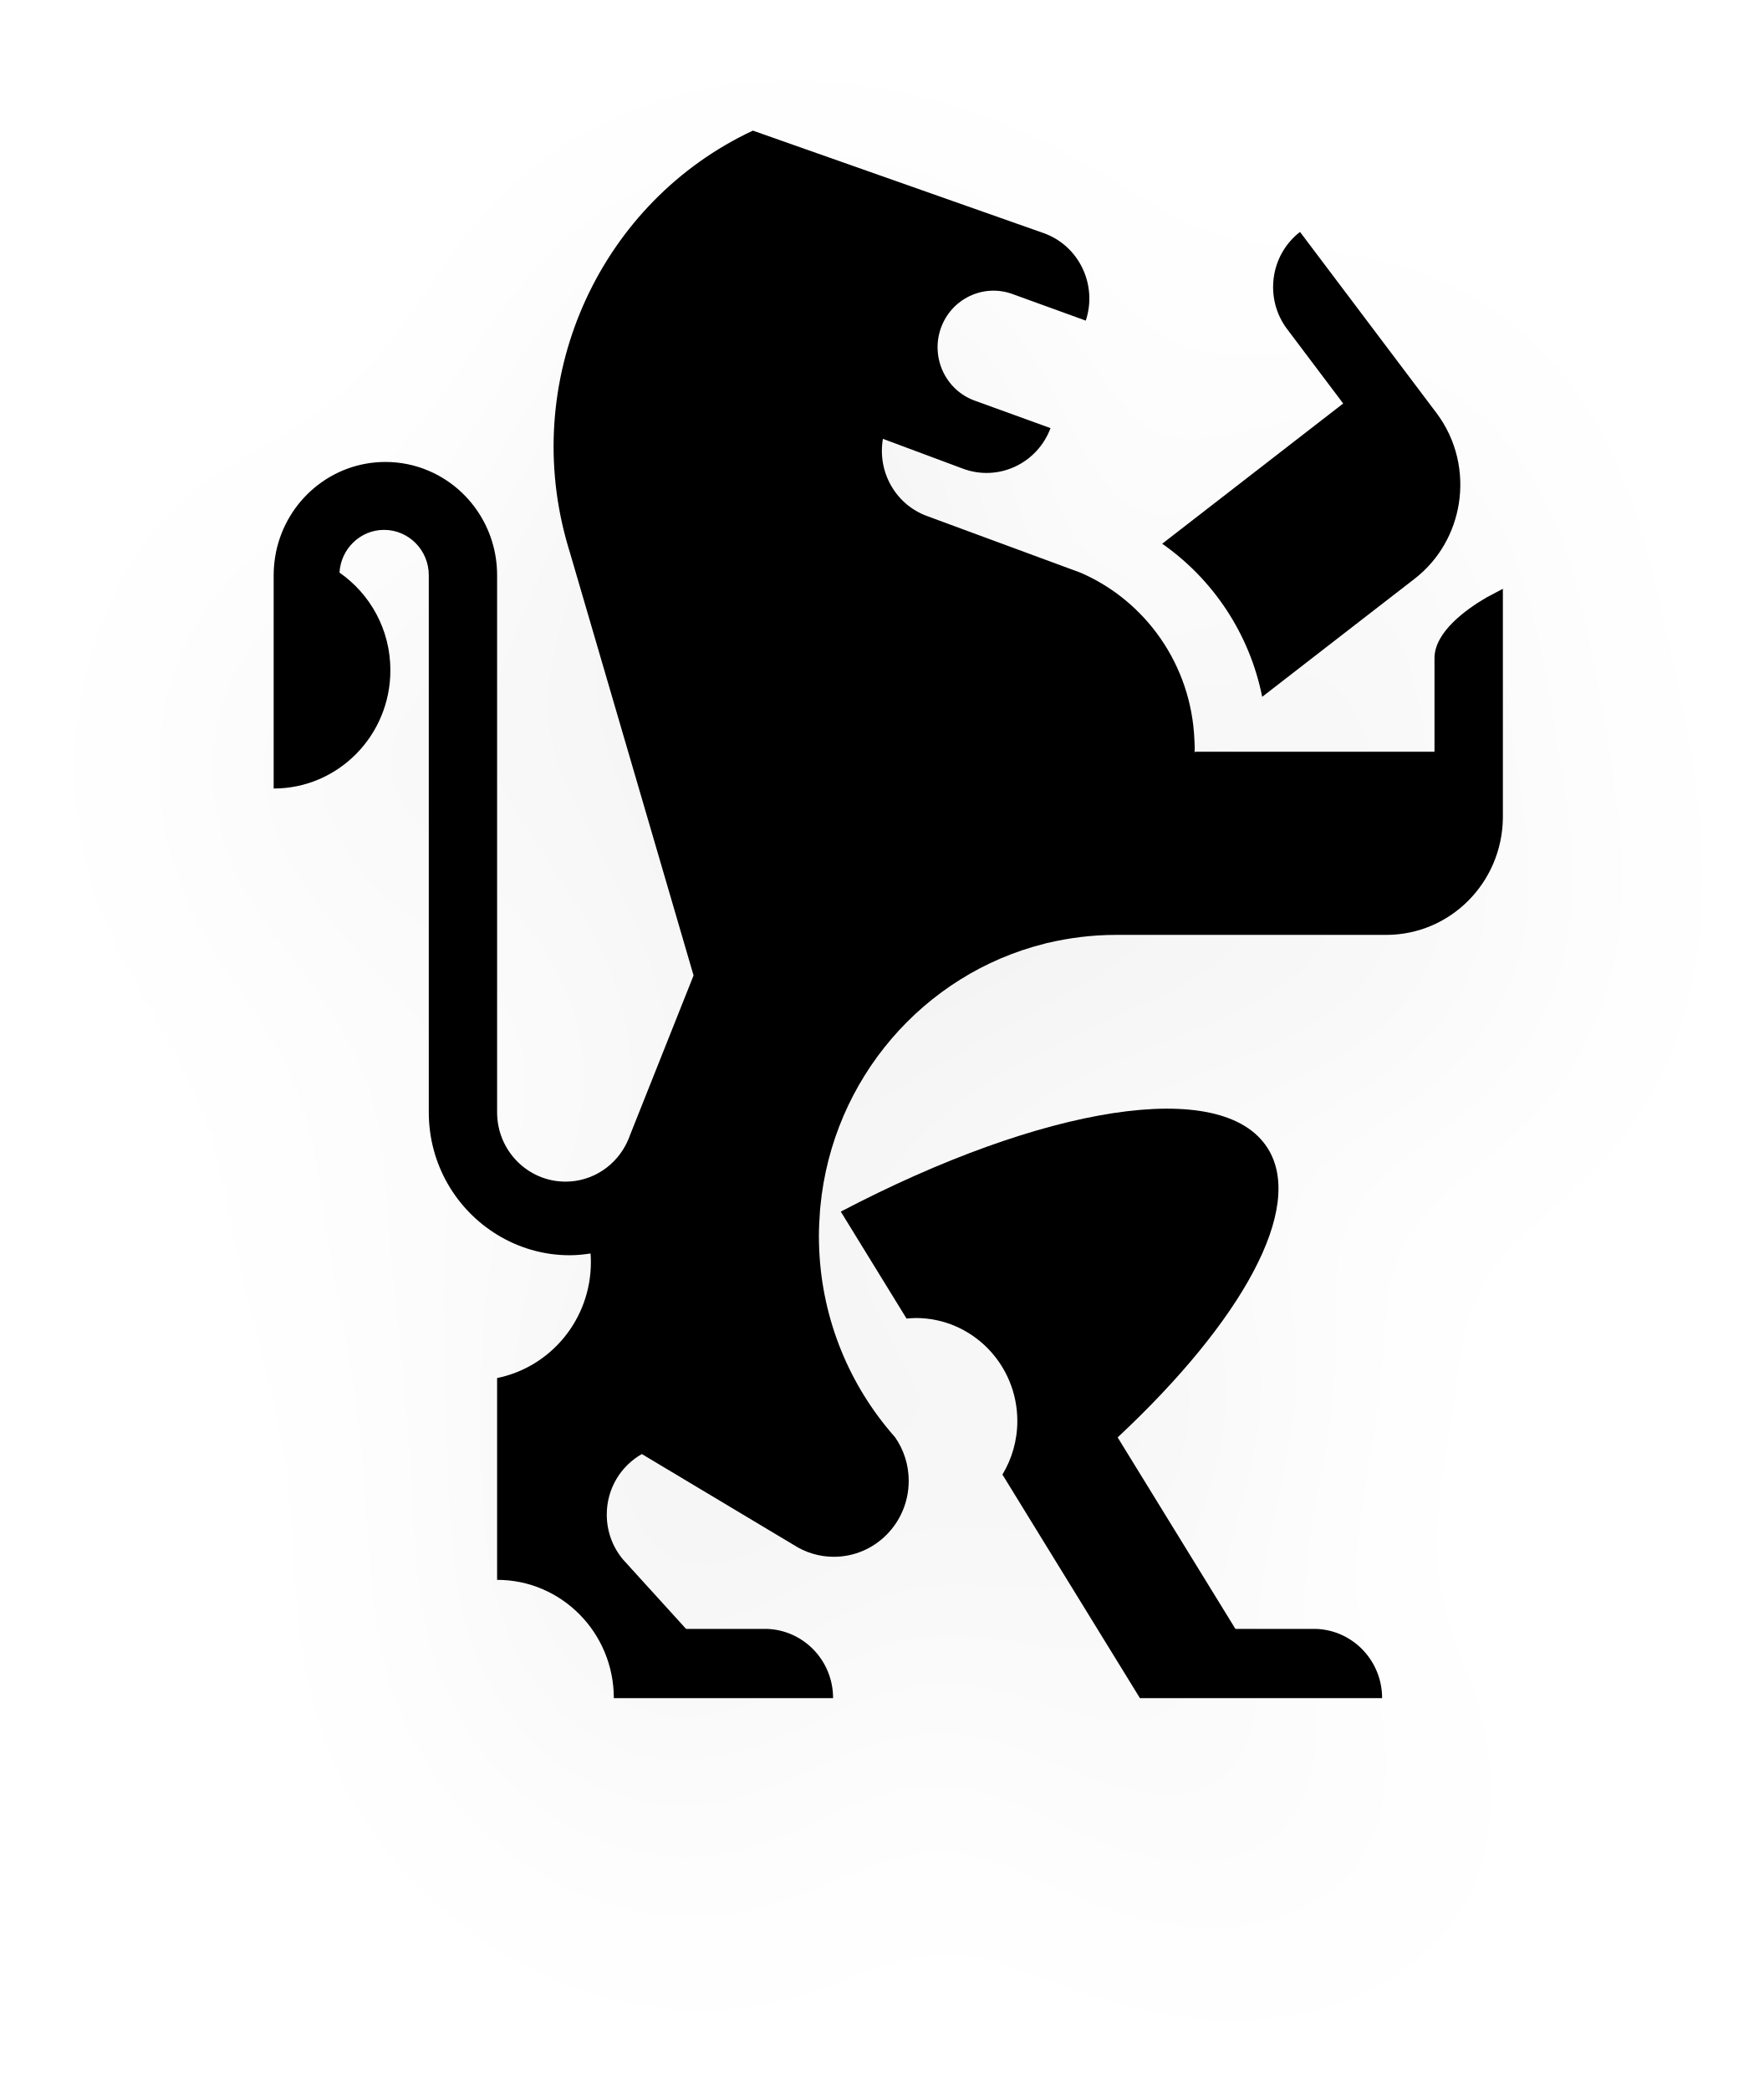
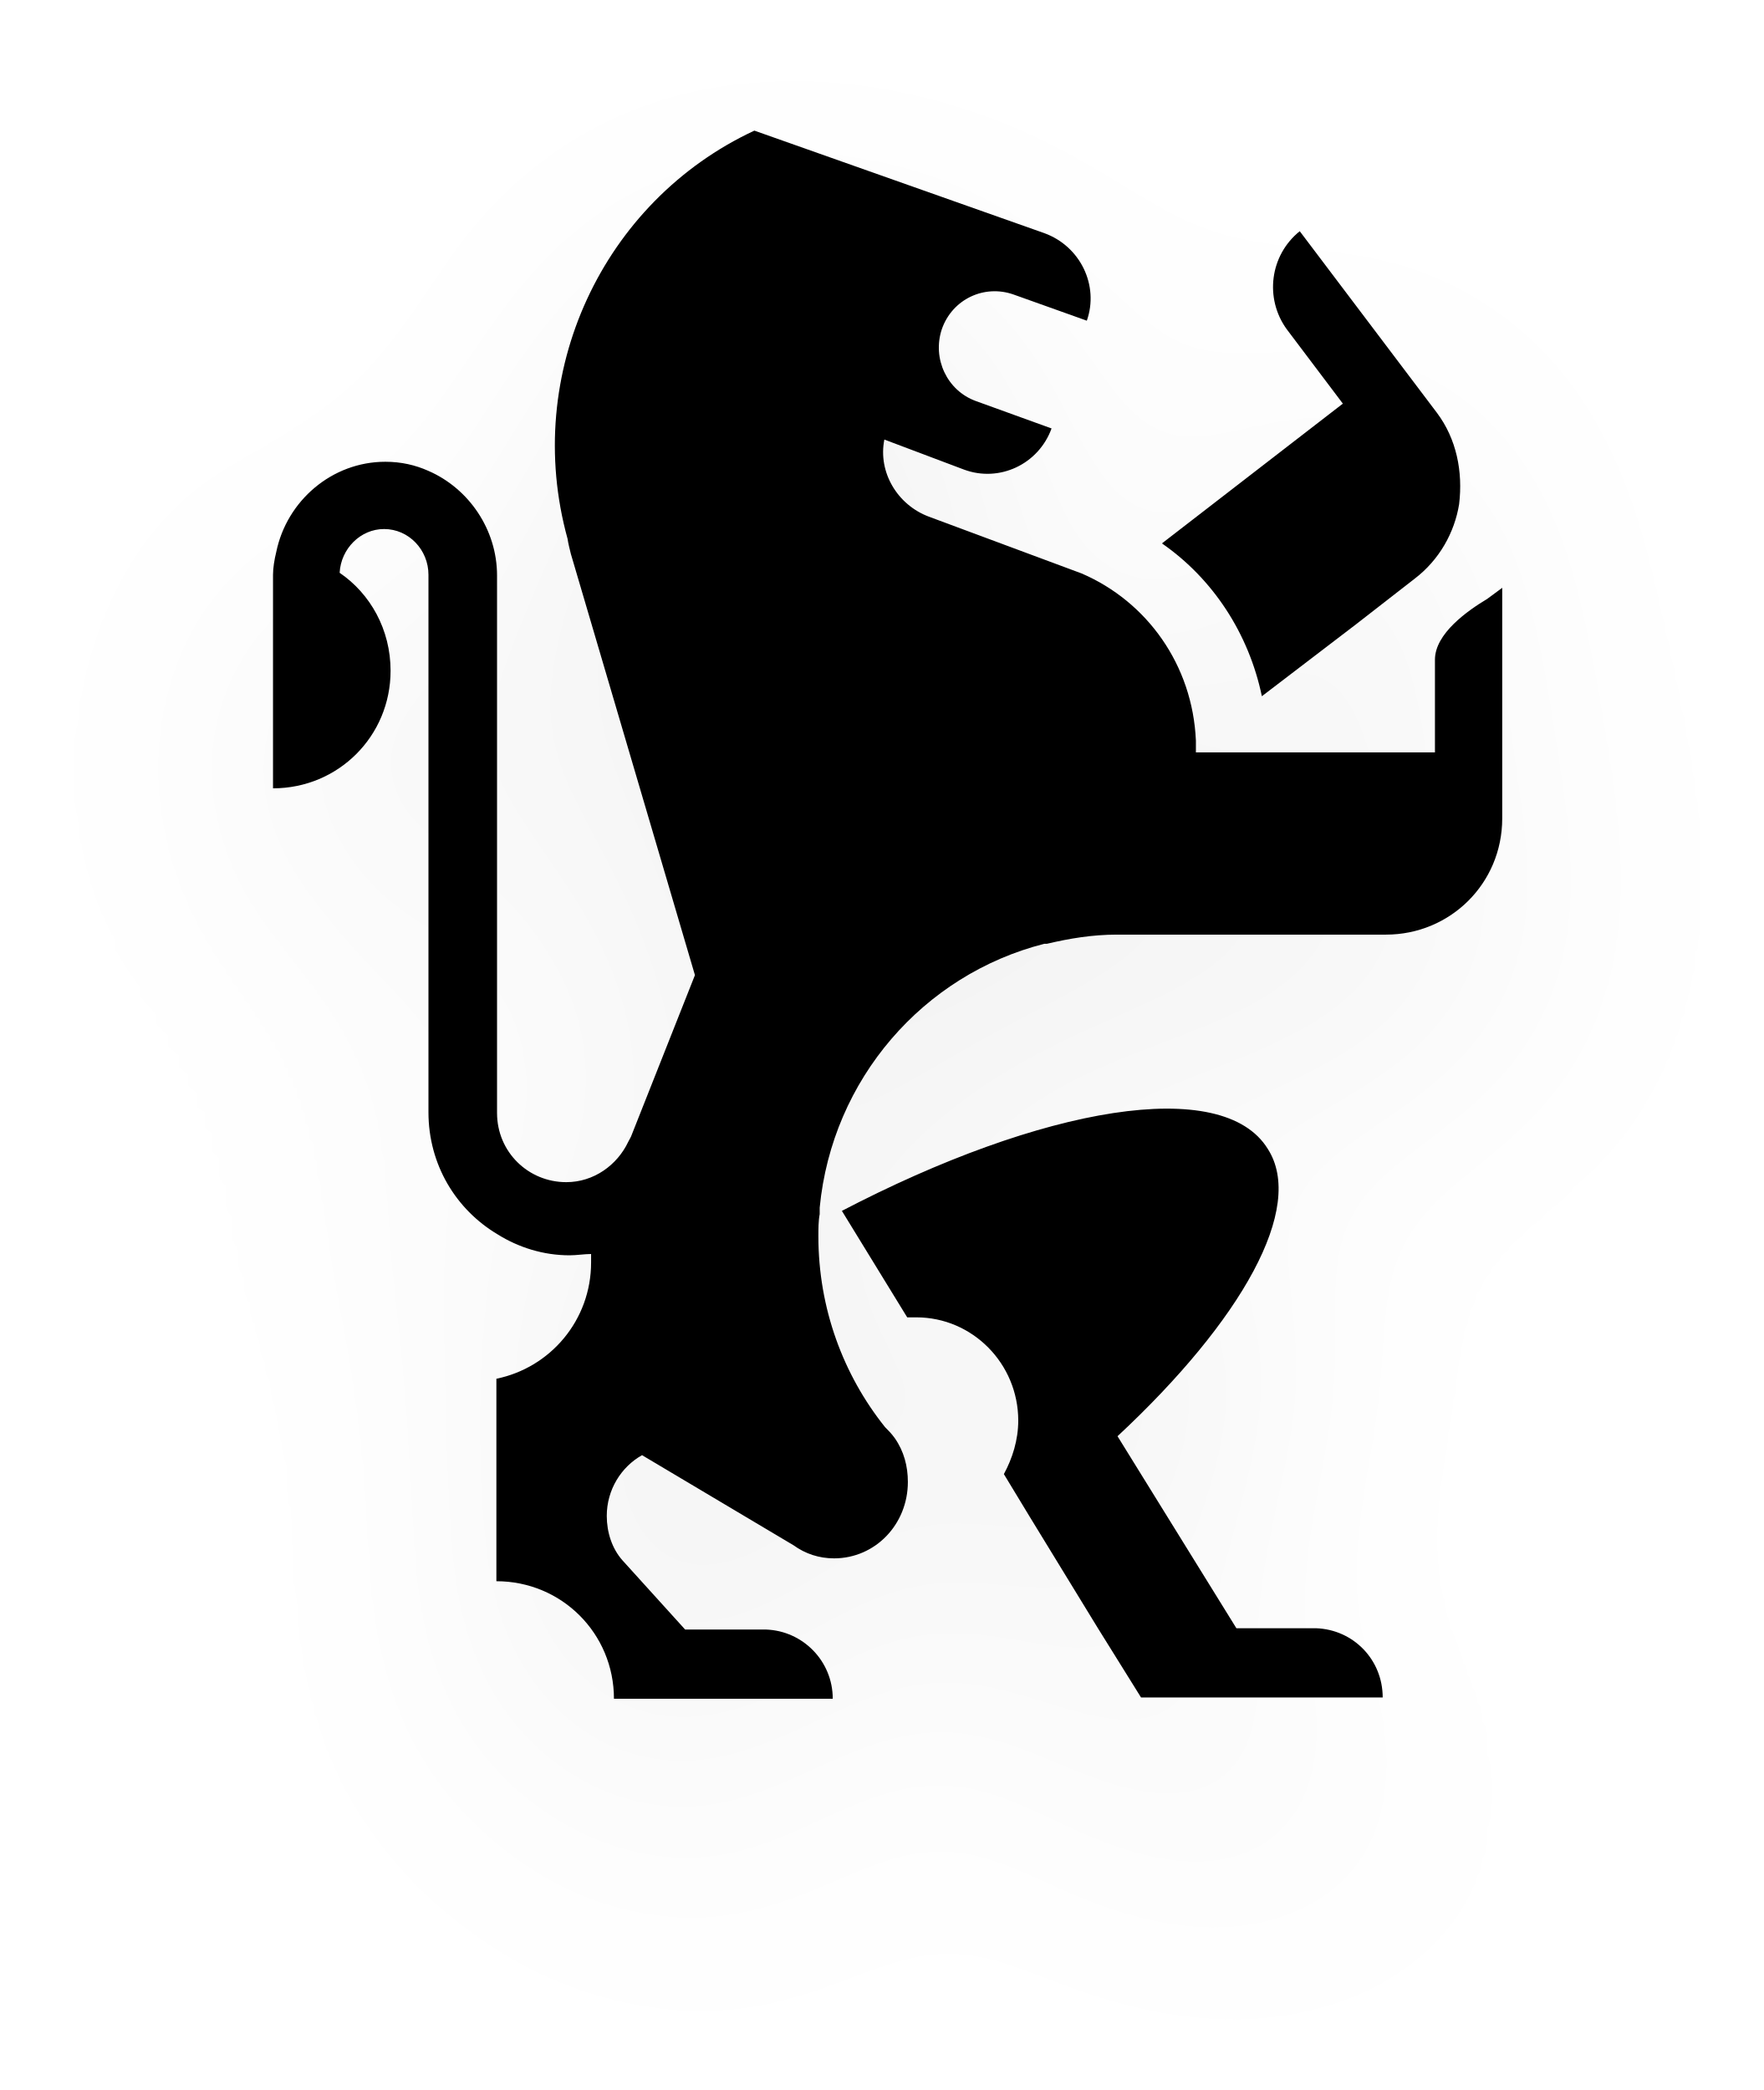
- <svg xmlns="http://www.w3.org/2000/svg" width="27px" height="32px" viewBox="0 0 27 32" version="1.1">
+ <svg xmlns="http://www.w3.org/2000/svg" width="27" height="32">
  <defs>
-     <filter x="-50%" y="-50%" width="200%" height="200%" filterUnits="objectBoundingBox" id="filter-1">
-       <feOffset dx="0" dy="2" in="SourceAlpha" result="shadowOffsetOuter1" />
+     <filter id="a" width="200%" height="200%" x="-50%" y="-50%" filterUnits="objectBoundingBox">
+       <feOffset dy="2" in="SourceAlpha" result="shadowOffsetOuter1" />
      <feGaussianBlur stdDeviation="2" in="shadowOffsetOuter1" result="shadowBlurOuter1" />
-       <feColorMatrix values="0 0 0 0 0   0 0 0 0 0   0 0 0 0 0  0 0 0 0.05 0" type="matrix" in="shadowBlurOuter1" result="shadowMatrixOuter1" />
+       <feColorMatrix values="0 0 0 0 0 0 0 0 0 0 0 0 0 0 0 0 0 0 0.05 0" in="shadowBlurOuter1" result="shadowMatrixOuter1" />
      <feMerge>
        <feMergeNode in="shadowMatrixOuter1" />
        <feMergeNode in="SourceGraphic" />
      </feMerge>
    </filter>
  </defs>
-   <g id="OPt-2" stroke="none" stroke-width="1" fill="none" fill-rule="evenodd">
-     <g id="prog2_pro3_Mobile-Portrait_opt2-Copy-2" transform="translate(-10, -15)" fill="#000000">
-       <g id="nav">
-         <g id="Group-6" filter="url(#filter-1)">
-           <g id="ic_home" transform="translate(14, 17)">
-             <g id="Group" transform="translate(9.6, 12) scale(-1, 1) translate(-9.6, -12) ">
-               <path d="M1.542,6.862 L2.436,7.554 L3.875,8.669 C4.069,7.7 4.63,6.867 5.406,6.325 L2.635,4.178 L3.493,3.039 C3.844,2.573 3.756,1.907 3.296,1.551 L1.207,4.323 C0.898,4.733 0.79,5.235 0.864,5.708 C0.934,6.15 1.163,6.568 1.542,6.862 L1.542,6.862 Z" id="Shape" />
-               <path d="M10.327,16.551 C7.236,14.931 4.483,14.473 3.788,15.585 C3.218,16.499 4.188,18.233 6.088,20.008 L4.285,22.94 L3.057,22.94 C2.492,22.956 2.039,23.424 2.039,24 L3.633,24 L5.747,24 L6.399,22.94 L7.444,21.241 L7.852,20.577 C7.708,20.338 7.624,20.057 7.624,19.757 C7.624,18.886 8.321,18.18 9.18,18.18 C9.227,18.18 9.274,18.185 9.32,18.189 L10.327,16.551 L10.327,16.551 Z" id="Shape" />
-               <path d="M18.974,6.453 C18.812,5.665 18.124,5.073 17.299,5.073 C17.064,5.073 16.839,5.121 16.635,5.209 C16.021,5.471 15.589,6.088 15.589,6.807 L15.589,15.031 C15.589,15.617 15.12,16.092 14.542,16.092 C14.121,16.092 13.759,15.84 13.593,15.476 C13.578,15.444 13.565,15.411 13.553,15.377 L12.581,12.935 L14.468,6.481 C14.469,6.477 14.471,6.472 14.472,6.468 C14.495,6.396 14.515,6.323 14.535,6.251 C15.222,3.722 13.986,1.082 11.673,0 L7.23,1.566 C6.684,1.755 6.393,2.356 6.576,2.909 L7.701,2.501 C8.146,2.34 8.636,2.575 8.795,3.025 C8.954,3.476 8.722,3.973 8.277,4.134 L7.116,4.555 C7.319,5.099 7.916,5.377 8.456,5.176 L9.682,4.719 C9.769,5.22 9.492,5.725 9.004,5.902 L6.655,6.769 C5.664,7.198 4.961,8.176 4.913,9.325 C4.911,9.367 4.908,9.409 4.908,9.452 C4.908,9.478 4.911,9.504 4.911,9.53 C4.907,9.518 4.904,9.51 4.904,9.51 L1.237,9.51 L1.237,8.076 C1.237,7.676 0.749,7.327 0.439,7.147 L0.19,7.015 L0.19,10.528 C0.204,11.517 0.997,12.314 1.976,12.314 L6.111,12.314 C6.478,12.314 6.834,12.359 7.175,12.441 C7.158,12.437 7.142,12.431 7.125,12.426 C7.143,12.432 7.161,12.437 7.179,12.441 C7.19,12.444 7.2,12.447 7.211,12.45 C9.054,12.912 10.454,14.514 10.64,16.477 C10.644,16.511 10.646,16.545 10.648,16.58 C10.656,16.694 10.662,16.808 10.662,16.924 C10.662,18.028 10.278,19.042 9.639,19.836 C9.593,19.894 9.544,19.951 9.495,20.007 C9.364,20.196 9.287,20.425 9.287,20.673 C9.287,21.315 9.8,21.836 10.434,21.836 C10.661,21.836 10.873,21.768 11.052,21.652 L13.373,20.263 C13.694,20.445 13.91,20.791 13.91,21.19 C13.91,21.453 13.816,21.694 13.659,21.88 L12.696,22.94 L11.52,22.94 L11.52,22.94 L11.463,22.94 C10.898,22.956 10.445,23.424 10.445,24 L12.538,24 L12.538,24 L13.802,24 C13.802,23 14.602,22.189 15.589,22.189 L15.589,19.099 C14.77,18.934 14.153,18.202 14.153,17.323 C14.153,17.279 14.155,17.236 14.158,17.192 C14.263,17.208 14.369,17.219 14.478,17.219 C14.885,17.219 15.264,17.103 15.589,16.904 C16.215,16.521 16.635,15.827 16.635,15.031 L16.635,6.807 C16.635,6.424 16.942,6.113 17.32,6.113 C17.684,6.113 17.981,6.403 18.002,6.767 C17.532,7.094 17.223,7.641 17.223,8.262 C17.223,9.263 18.023,10.073 19.01,10.073 L19.01,6.807 C19.01,6.686 18.997,6.567 18.974,6.453 L18.974,6.453 Z" id="Shape" />
+   <g fill="none">
+     <g fill="#000">
+       <g>
+         <g filter="url(#a)" transform="translate(-10 -15)">
+           <g>
+             <g>
+               <path d="M31.66 23.86l-.9.7-1.44 1.1c-.2-.96-.75-1.8-1.53-2.34l2.77-2.14-.86-1.14c-.34-.47-.26-1.13.2-1.5l2.1 2.78c.3.4.4.9.34 1.4-.07.43-.3.85-.68 1.14zM22.87 33.55c3.1-1.62 5.85-2.08 6.54-.96.58.9-.4 2.63-2.3 4.4l1.82 2.94h1.22c.57.02 1.02.48 1.02 1.06h-3.7l-.66-1.06-1.04-1.7-.4-.66c.13-.24.22-.52.22-.82 0-.87-.7-1.58-1.56-1.58-.05 0-.1 0-.14 0l-1-1.63zM14.23 23.45c.16-.78.85-1.38 1.67-1.38.24 0 .46.05.66.14.62.27 1.05.9 1.05 1.6v8.23c0 .6.48 1.06 1.06 1.06.42 0 .78-.26.95-.62.02-.04.04-.07.05-.1l.97-2.45-1.9-6.45c-.02-.08-.04-.16-.05-.23-.7-2.53.54-5.17 2.86-6.25l4.44 1.57c.55.2.84.8.65 1.34l-1.12-.4c-.45-.16-.94.07-1.1.53-.15.45.08.94.52 1.1l1.16.42c-.2.55-.8.83-1.34.63l-1.22-.46c-.1.5.2 1 .68 1.18l2.34.87c1 .43 1.7 1.4 1.75 2.56 0 .04 0 .08 0 .12 0 .03 0 .05 0 .08 0 0 0-.02 0-.02h3.66V25.1c0-.4.5-.75.8-.93L33 24v3.53c0 1-.8 1.78-1.78 1.78H27.1c-.38 0-.73.06-1.07.14 0 0 .03 0 .04 0 0 0-.03 0-.05 0 0 0-.02 0-.03 0-1.85.47-3.25 2.07-3.44 4.04 0 .03 0 .07 0 .1-.02.1-.02.23-.02.34 0 1.1.38 2.12 1.02 2.92.05.05.1.1.15.17.14.2.2.43.2.67 0 .65-.5 1.17-1.13 1.17-.23 0-.44-.07-.62-.2l-2.32-1.38c-.32.18-.54.53-.54.93 0 .25.08.5.24.68l.96 1.06h1.24c.56.02 1.02.48 1.02 1.06H19.4c0-1-.8-1.8-1.8-1.8v-3.1c.83-.17 1.45-.9 1.45-1.78 0-.04 0-.08 0-.13-.1 0-.22.02-.33.02-.4 0-.78-.12-1.1-.32-.64-.38-1.06-1.07-1.06-1.87V23.8c0-.38-.3-.7-.68-.7-.36 0-.66.3-.68.67.47.32.78.87.78 1.5 0 1-.8 1.8-1.8 1.8V23.8c0-.1.02-.23.05-.35z" />
            </g>
          </g>
        </g>
      </g>
    </g>
  </g>
</svg>
